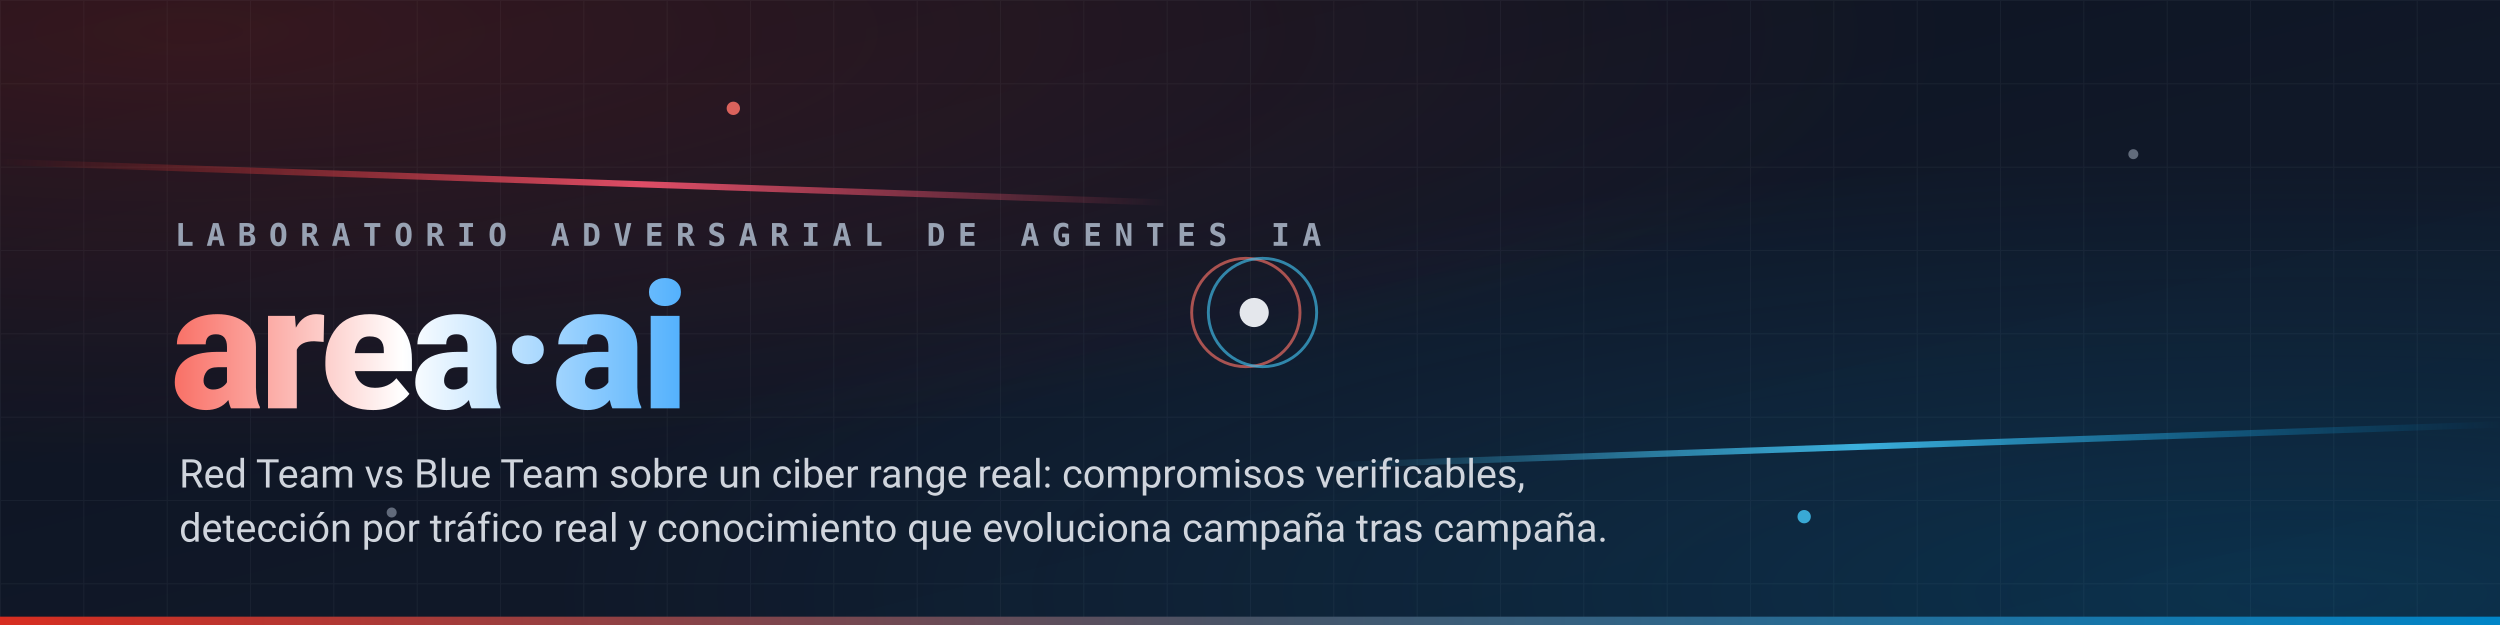
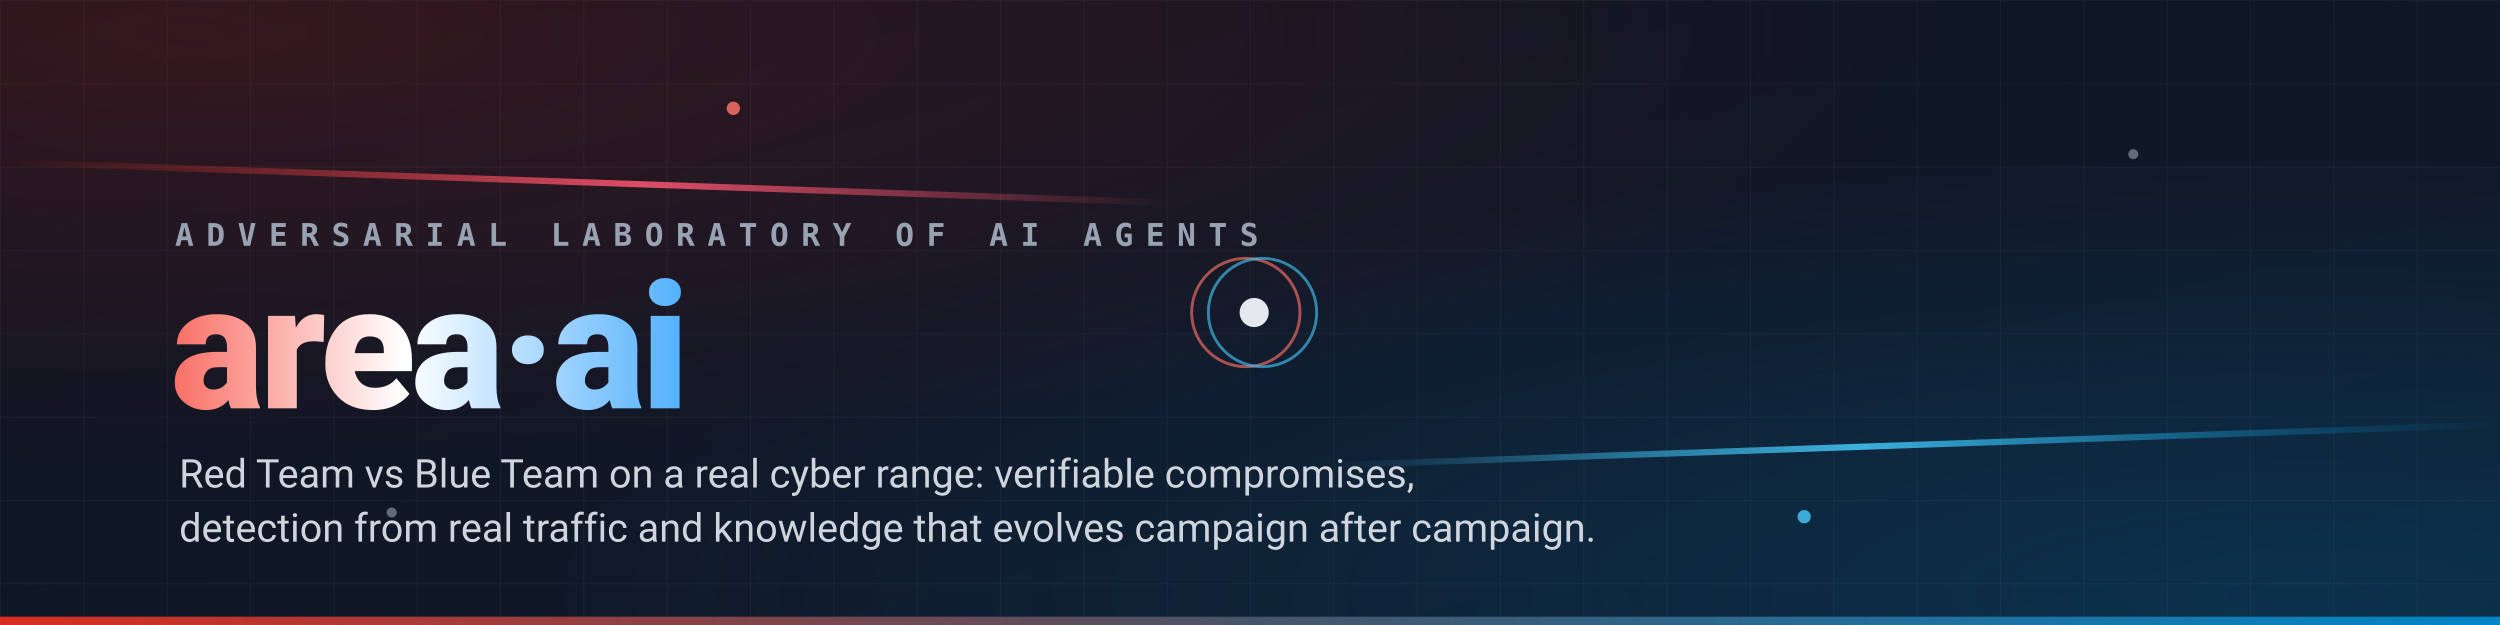
- <svg xmlns="http://www.w3.org/2000/svg" width="1200" height="300" viewBox="0 0 1200 300" role="img" aria-label="area·ai — Laboratorio adversarial de agentes IA: RED vs BLUE">
+ <svg xmlns="http://www.w3.org/2000/svg" width="1200" height="300" viewBox="0 0 1200 300" role="img" aria-label="area·ai — Adversarial laboratory of AI agents: RED vs BLUE">
  <defs>
    <linearGradient id="bg" x1="0" y1="0" x2="1" y2="1">
      <stop offset="0" stop-color="#0c111d" />
      <stop offset="0.55" stop-color="#101828" />
      <stop offset="1" stop-color="#0f1a2a" />
    </linearGradient>
    <radialGradient id="glowR" cx="0.08" cy="0.05" r="0.7">
      <stop offset="0" stop-color="#d92d20" stop-opacity="0.20" />
      <stop offset="1" stop-color="#d92d20" stop-opacity="0" />
    </radialGradient>
    <radialGradient id="glowB" cx="0.92" cy="0.95" r="0.7">
      <stop offset="0" stop-color="#0086c9" stop-opacity="0.22" />
      <stop offset="1" stop-color="#0086c9" stop-opacity="0" />
    </radialGradient>
    <linearGradient id="title" x1="0" y1="0" x2="1" y2="0">
      <stop offset="0" stop-color="#f97066" />
      <stop offset="0.45" stop-color="#ffffff" />
      <stop offset="1" stop-color="#53b1fd" />
    </linearGradient>
    <linearGradient id="hair" x1="0" y1="0" x2="1" y2="0">
      <stop offset="0" stop-color="#d92d20" />
      <stop offset="0.5" stop-color="#475467" />
      <stop offset="1" stop-color="#0086c9" />
    </linearGradient>
    <pattern id="grid" width="40" height="40" patternUnits="userSpaceOnUse">
      <path d="M 40 0 L 0 0 0 40" fill="none" stroke="#94a3b8" stroke-opacity="0.07" stroke-width="1" />
    </pattern>
    <linearGradient id="beamR" x1="0" y1="0" x2="1" y2="0">
      <stop offset="0" stop-color="#d92d20" stop-opacity="0" />
      <stop offset="0.55" stop-color="#f4536e" stop-opacity="0.9" />
      <stop offset="1" stop-color="#f4536e" stop-opacity="0" />
    </linearGradient>
    <linearGradient id="beamB" x1="1" y1="0" x2="0" y2="0">
      <stop offset="0" stop-color="#0086c9" stop-opacity="0" />
      <stop offset="0.55" stop-color="#41c0ef" stop-opacity="0.9" />
      <stop offset="1" stop-color="#41c0ef" stop-opacity="0" />
    </linearGradient>
  </defs>
  <rect width="1200" height="300" fill="url(#bg)" />
  <rect width="1200" height="300" fill="url(#grid)" />
  <rect width="1200" height="300" fill="url(#glowR)" />
  <rect width="1200" height="300" fill="url(#glowB)" />
  <rect x="0" y="86" width="560" height="3" fill="url(#beamR)" transform="rotate(2 280 87)" />
  <rect x="640" y="212" width="560" height="3" fill="url(#beamB)" transform="rotate(-2 920 213)" />
  <circle cx="598" cy="150" r="26" fill="none" stroke="#f97066" stroke-opacity="0.65" stroke-width="1.4" />
  <circle cx="606" cy="150" r="26" fill="none" stroke="#41c0ef" stroke-opacity="0.65" stroke-width="1.4" />
  <circle cx="602" cy="150" r="7" fill="#e4e7ec" />
  <circle cx="352" cy="52" r="3.2" fill="#f97066" opacity="0.85" />
  <circle cx="866" cy="248" r="3.2" fill="#41c0ef" opacity="0.85" />
  <circle cx="1024" cy="74" r="2.4" fill="#98a2b3" opacity="0.6" />
  <circle cx="188" cy="246" r="2.4" fill="#98a2b3" opacity="0.6" />
-   <text x="84" y="118" font-family="ui-monospace, SFMono-Regular, Menlo, monospace" font-size="15" font-weight="700" letter-spacing="6" fill="#98a2b3">LABORATORIO ADVERSARIAL DE AGENTES IA</text>
+   <text x="84" y="118" font-family="ui-monospace, SFMono-Regular, Menlo, monospace" font-size="15" font-weight="700" letter-spacing="6" fill="#98a2b3">ADVERSARIAL LABORATORY OF AI AGENTS</text>
  <text x="82" y="196" font-family="ui-sans-serif, system-ui, 'Segoe UI', Roboto, Helvetica, Arial, sans-serif" font-size="84" font-weight="800" letter-spacing="-2" fill="url(#title)">area·ai</text>
-   <text x="86" y="234" font-family="ui-sans-serif, system-ui, 'Segoe UI', Roboto, Helvetica, Arial, sans-serif" font-size="19" fill="#d0d5dd">Red Team vs Blue Team sobre un ciber range real: compromisos verificables,</text>
-   <text x="86" y="260" font-family="ui-sans-serif, system-ui, 'Segoe UI', Roboto, Helvetica, Arial, sans-serif" font-size="19" fill="#d0d5dd">detección por tráfico real y conocimiento que evoluciona campaña tras campaña.</text>
+   <text x="86" y="234" font-family="ui-sans-serif, system-ui, 'Segoe UI', Roboto, Helvetica, Arial, sans-serif" font-size="19" fill="#d0d5dd">Red Team vs Blue Team on a real cyber range: verifiable compromises,</text>
+   <text x="86" y="260" font-family="ui-sans-serif, system-ui, 'Segoe UI', Roboto, Helvetica, Arial, sans-serif" font-size="19" fill="#d0d5dd">detection from real traffic and knowledge that evolves campaign after campaign.</text>
  <g font-family="ui-monospace, SFMono-Regular, Menlo, monospace" font-size="12" font-weight="600" fill="#e4e7ec">
    <rect x="86" y="272" width="122" height="0" fill="none" />
  </g>
  <rect x="0" y="296" width="1200" height="4" fill="url(#hair)" />
</svg>
